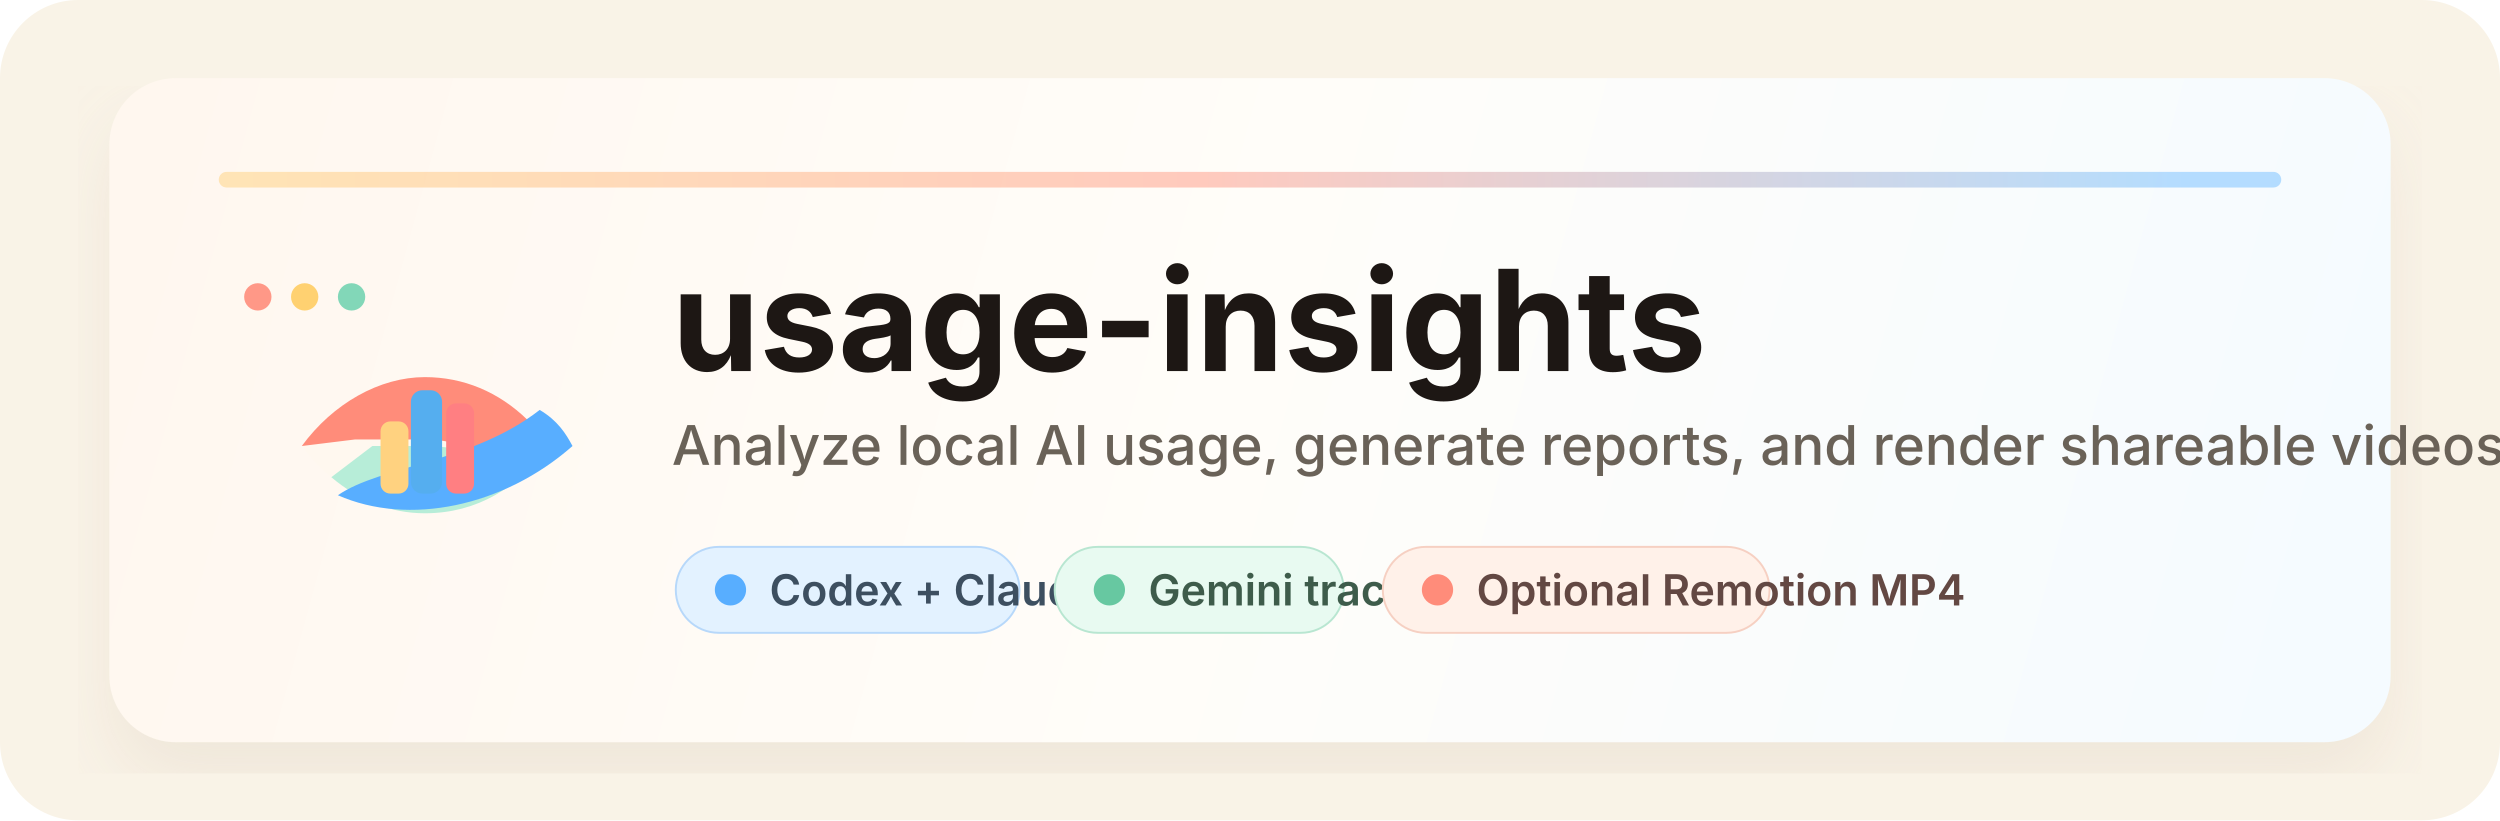
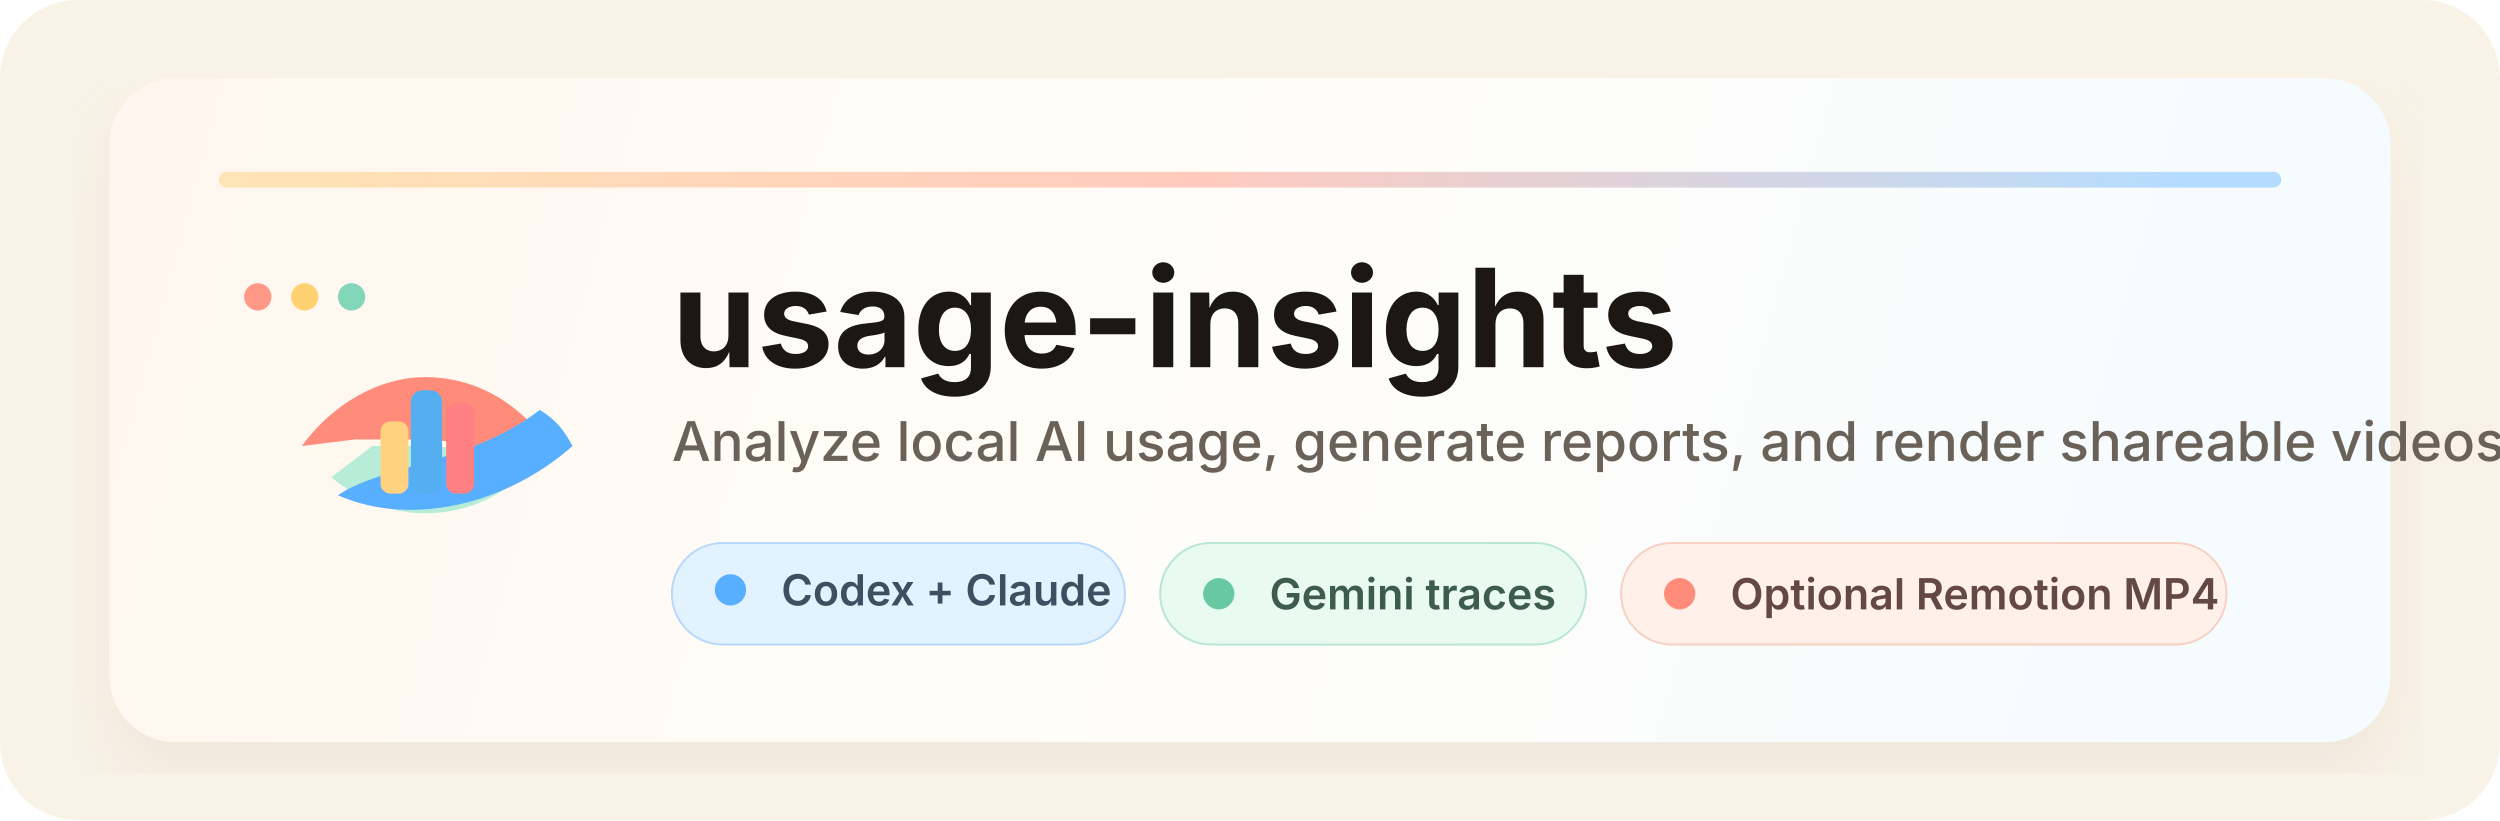
<svg xmlns="http://www.w3.org/2000/svg" width="1280" height="420" viewBox="0 0 1280 420" fill="none">
  <defs>
    <linearGradient id="panel" x1="80" y1="56" x2="1180" y2="356" gradientUnits="userSpaceOnUse">
      <stop stop-color="#FFF7EF" />
      <stop offset="0.5" stop-color="#FFFDF9" />
      <stop offset="1" stop-color="#F5FBFF" />
    </linearGradient>
    <linearGradient id="line" x1="110" y1="92" x2="1120" y2="92" gradientUnits="userSpaceOnUse">
      <stop stop-color="#FFD88F" />
      <stop offset="0.5" stop-color="#FFA896" />
      <stop offset="1" stop-color="#87C8FF" />
    </linearGradient>
    <filter id="panelShadow" x="40" y="24" width="1200" height="372" filterUnits="userSpaceOnUse" color-interpolation-filters="sRGB">
      <feDropShadow dx="0" dy="20" stdDeviation="18" flood-color="#D9C8B7" flood-opacity="0.28" />
    </filter>
  </defs>
  <rect width="1280" height="420" rx="40" fill="#F9F3E7" />
  <g filter="url(#panelShadow)">
    <rect x="56" y="40" width="1168" height="340" rx="34" fill="url(#panel)" />
  </g>
  <rect x="112" y="88" width="1056" height="8" rx="4" fill="url(#line)" fill-opacity="0.6" />
  <circle cx="132" cy="152" r="7" fill="#FF9887" />
  <circle cx="156" cy="152" r="7" fill="#FFD171" />
  <circle cx="180" cy="152" r="7" fill="#82D7B8" />
  <g transform="translate(110 120) scale(0.42)">
    <path d="M106 258C140 212 192 176 256 176C316 176 368 208 406 258C368 308 316 340 256 340C192 340 140 304 106 258Z" fill="#FFF8EF" />
    <path d="M106 258C144 206 201 174 256 174C303 174 346 192 381 226L330 278C316 262 292 250 256 250H171L106 258Z" fill="#FF8C7A" />
    <path d="M406 258C371 308 320 340 256 340C214 340 175 324 142 296L192 258H256C303 258 333 273 350 290L406 258Z" fill="#B7EDD8" />
    <path d="M150 318C202 282 314 278 396 214C418 227 428 243 436 258C352 332 236 356 150 318Z" fill="#58AEFF" />
    <rect x="202" y="228" width="34" height="88" rx="12" fill="#FFD280" />
    <rect x="239" y="190" width="38" height="126" rx="14" fill="#55AEEF" />
    <rect x="282" y="206" width="34" height="110" rx="12" fill="#FF7F82" />
  </g>
-   <text x="344" y="190" fill="#1D1714" font-size="72" font-weight="700" font-family="Inter, Segoe UI, sans-serif">usage-insights</text>
-   <text x="344" y="238" fill="#6A6258" font-size="28" font-weight="500" font-family="Inter, Segoe UI, sans-serif">Analyze local AI usage, generate reports, and render shareable videos.</text>
+   <text x="344" y="188" fill="#1D1714" font-size="70" font-weight="700" font-family="Inter, Segoe UI, sans-serif">usage-insights</text>
+   <text x="344" y="236" fill="#6A6258" font-size="28" font-weight="500" font-family="Inter, Segoe UI, sans-serif">Analyze local AI usage, generate reports, and render shareable videos.</text>
  <g>
-     <rect x="346" y="280" width="176" height="44" rx="22" fill="#E3F2FF" stroke="#B7D8FA" />
+     <rect x="344" y="278" width="232" height="52" rx="26" fill="#E3F2FF" stroke="#B7D8FA" />
    <circle cx="374" cy="302" r="8" fill="#58AEFF" />
-     <text x="394" y="310" fill="#3D4F60" font-size="22" font-weight="600" font-family="Inter, Segoe UI, sans-serif">Codex + Claude</text>
+     <text x="400" y="310" fill="#3D4F60" font-size="22" font-weight="600" font-family="Inter, Segoe UI, sans-serif">Codex + Claude</text>
  </g>
  <g>
-     <rect x="540" y="280" width="148" height="44" rx="22" fill="#E8FAF1" stroke="#B8E6D1" />
-     <circle cx="568" cy="302" r="8" fill="#67C8A1" />
-     <text x="588" y="310" fill="#3E5C4B" font-size="22" font-weight="600" font-family="Inter, Segoe UI, sans-serif">Gemini traces</text>
+     <rect x="594" y="278" width="218" height="52" rx="26" fill="#E8FAF1" stroke="#B8E6D1" />
+     <circle cx="624" cy="304" r="8" fill="#67C8A1" />
+     <text x="650" y="312" fill="#3E5C4B" font-size="22" font-weight="600" font-family="Inter, Segoe UI, sans-serif">Gemini traces</text>
  </g>
  <g>
-     <rect x="708" y="280" width="198" height="44" rx="22" fill="#FFF1E9" stroke="#F6D0C2" />
-     <circle cx="736" cy="302" r="8" fill="#FF8C7A" />
-     <text x="756" y="310" fill="#634843" font-size="22" font-weight="600" font-family="Inter, Segoe UI, sans-serif">Optional Remotion MP4</text>
+     <rect x="830" y="278" width="310" height="52" rx="26" fill="#FFF1E9" stroke="#F6D0C2" />
+     <circle cx="860" cy="304" r="8" fill="#FF8C7A" />
+     <text x="886" y="312" fill="#634843" font-size="22" font-weight="600" font-family="Inter, Segoe UI, sans-serif">Optional Remotion MP4</text>
  </g>
</svg>
